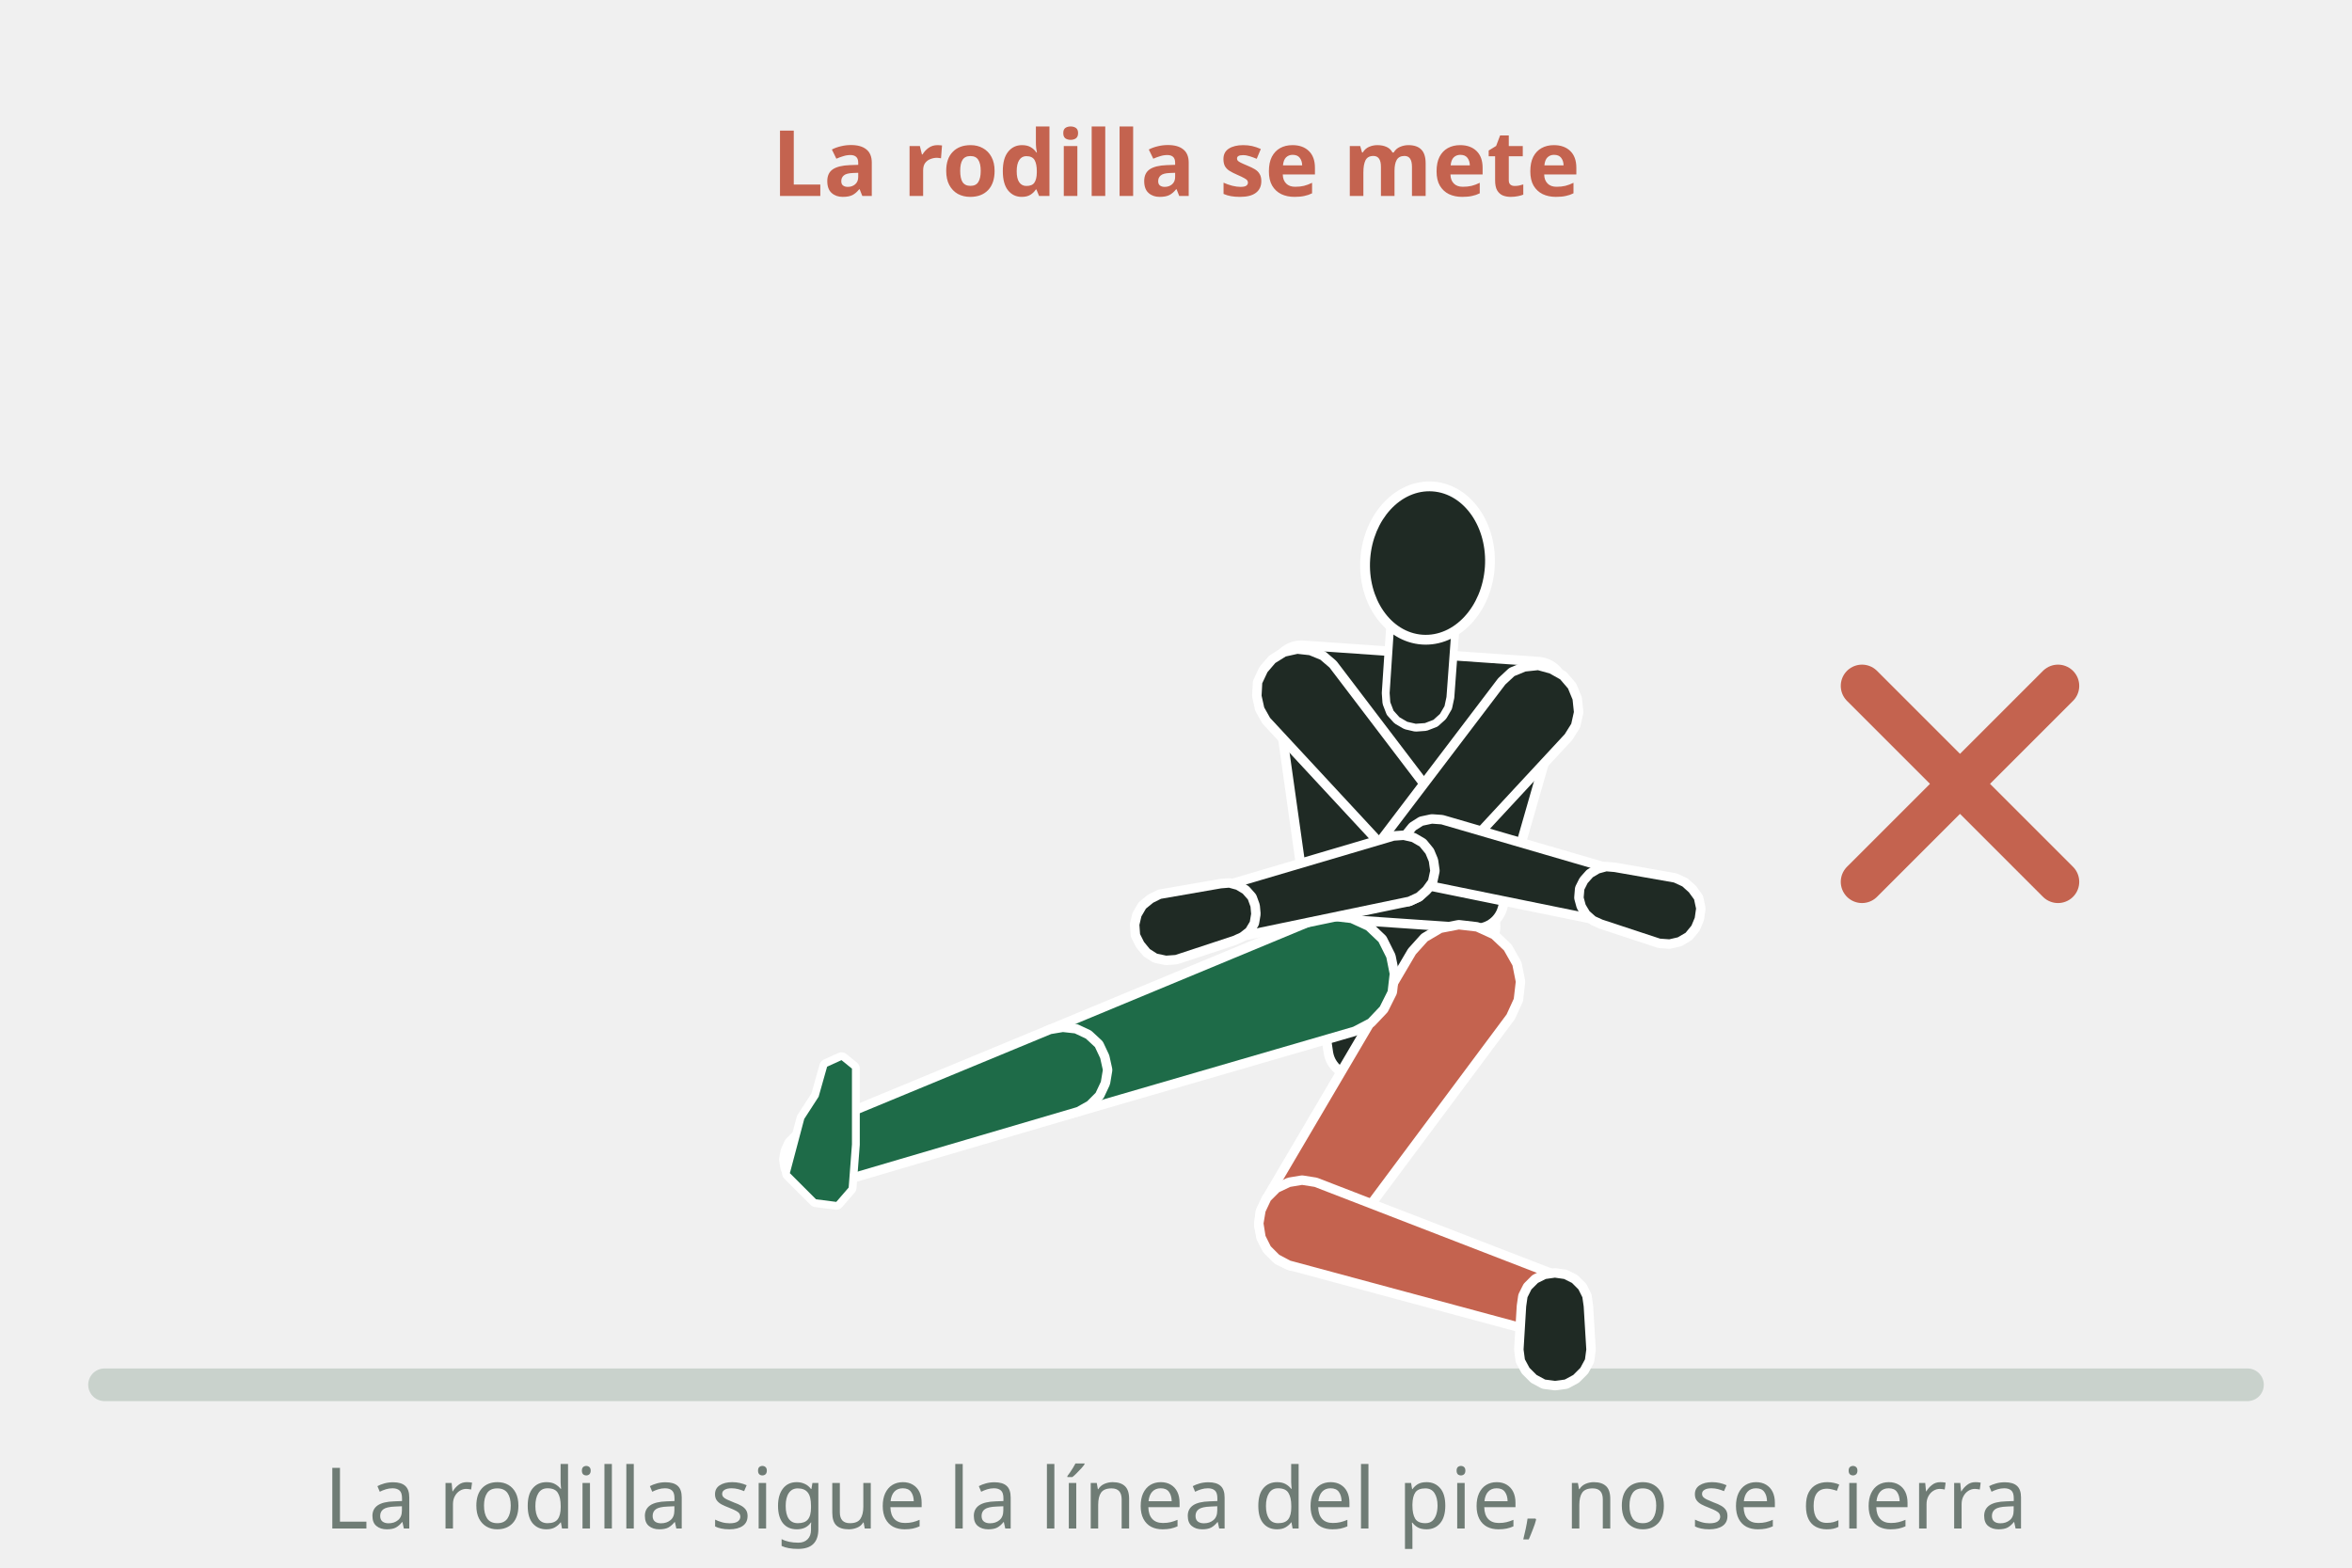
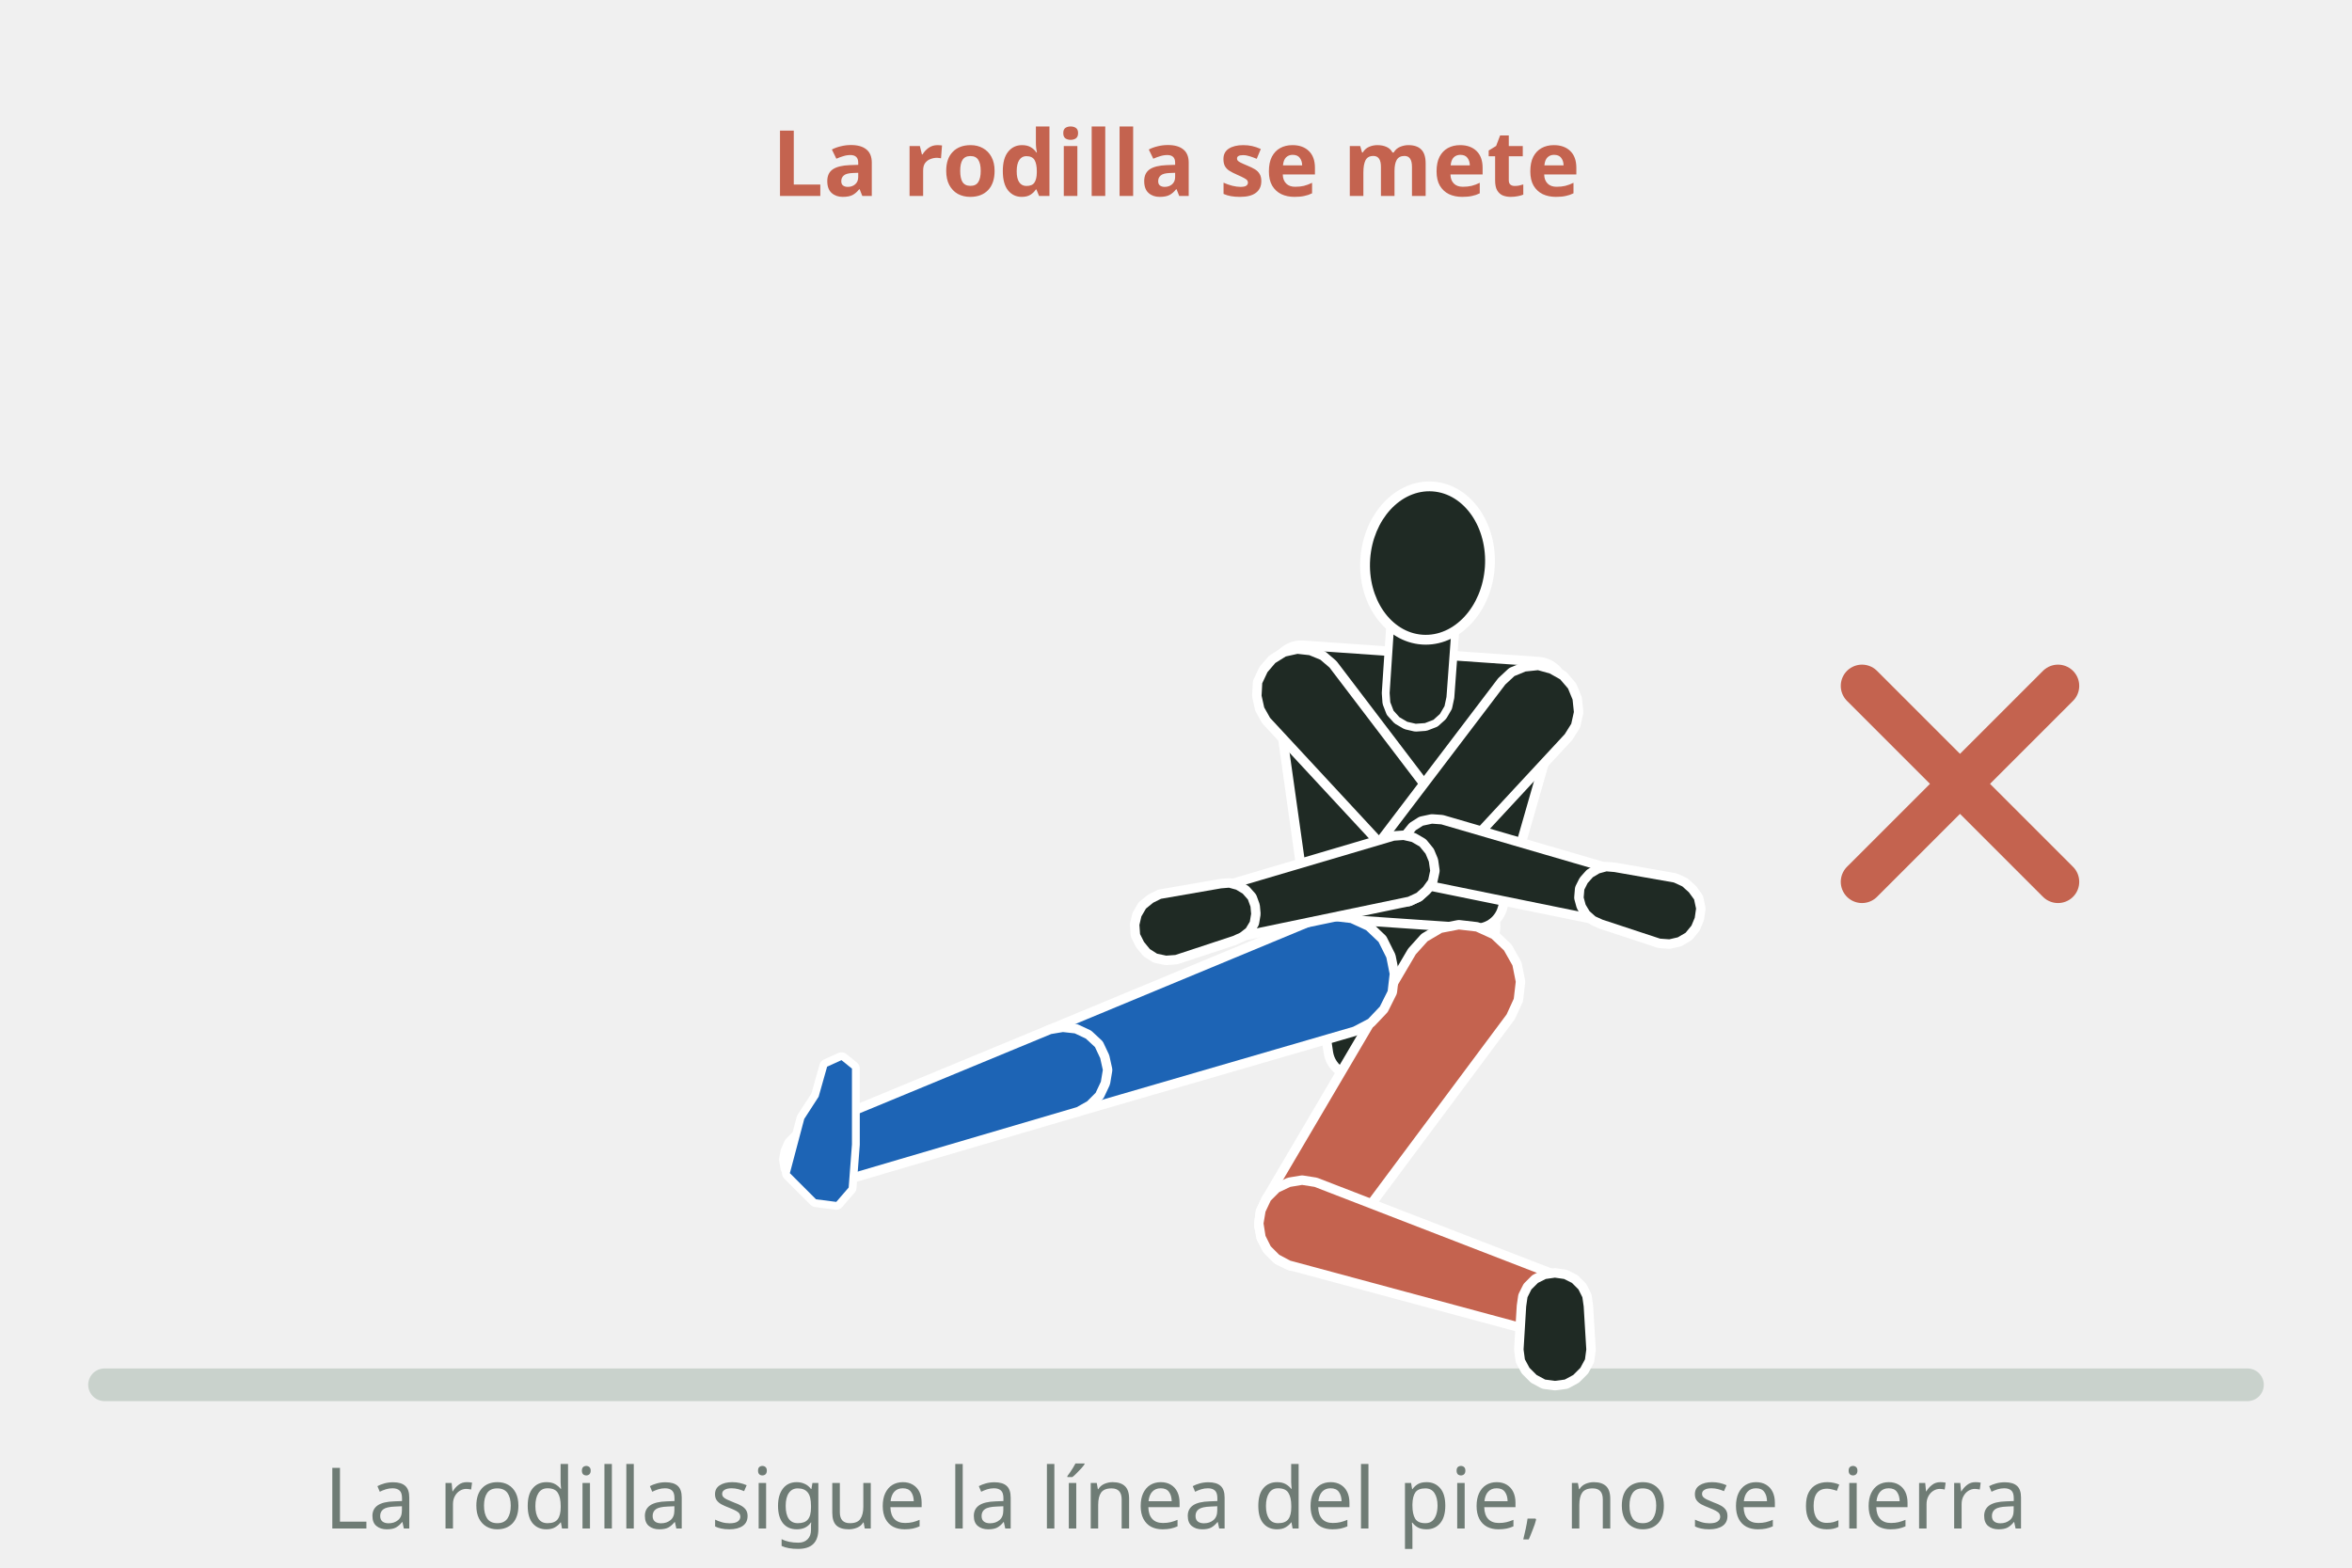
<svg xmlns="http://www.w3.org/2000/svg" viewBox="0 0 360 240" width="360" height="240" role="img" aria-label="Error: la rodilla que baja se mete hacia adentro">
  <style>
-     .izq { font: 700 14px system-ui, sans-serif; fill: #1E6B48; text-anchor: start }
-     .der { font: 700 14px system-ui, sans-serif; fill: #1E6B48; text-anchor: end }
-     .cen { font: 700 14px system-ui, sans-serif; fill: #1E6B48; text-anchor: middle }
+     .izq { font: 700 14px system-ui, sans-serif; fill: #1D64B5; text-anchor: start }
+     .der { font: 700 14px system-ui, sans-serif; fill: #1D64B5; text-anchor: end }
+     .cen { font: 700 14px system-ui, sans-serif; fill: #1D64B5; text-anchor: middle }
    .mal { font: 700 14px system-ui, sans-serif; fill: #c4634f; text-anchor: middle }
    .pie { font: 400 13px system-ui, sans-serif; fill: #6f7c75; text-anchor: middle }
  </style>
  <line x1="16" y1="212" x2="344" y2="212" stroke="#c9d2cc" stroke-width="5" stroke-linecap="round" />
  <path d="M204.5 140.4 L207.5 160.5 L218.9 161.3 L224.7 141.8 Z" fill="#ffffff" stroke="#ffffff" stroke-width="9.9" stroke-linejoin="round" />
  <path d="M204.5 140.4 L207.5 160.5 L218.9 161.3 L224.7 141.8 Z" fill="#1f2a24" stroke="#1f2a24" stroke-width="7.0" stroke-linejoin="round" />
  <path d="M199.2 103.0 L203.9 136.4 L225.9 137.9 L235.2 105.5 Z" fill="#ffffff" stroke="#ffffff" stroke-width="9.9" stroke-linejoin="round" />
  <path d="M199.2 103.0 L203.9 136.4 L225.9 137.9 L235.2 105.5 Z" fill="#1f2a24" stroke="#1f2a24" stroke-width="7.0" stroke-linejoin="round" />
  <path d="M222.4 93.1 L222.3 91.8 L221.7 90.5 L220.8 89.5 L219.6 88.7 L218.3 88.4 L216.9 88.6 L215.7 89.1 L214.6 90.0 L213.9 91.2 L213.6 92.5 L212.7 106.1 L212.8 107.5 L213.3 108.8 L214.2 109.8 L215.4 110.5 L216.7 110.8 L218.1 110.7 L219.4 110.2 L220.4 109.3 L221.1 108.1 L221.4 106.7 Z" fill="#ffffff" stroke="#ffffff" stroke-width="2.4" stroke-linejoin="round" />
  <path d="M222.4 93.1 L222.3 91.8 L221.7 90.5 L220.8 89.5 L219.6 88.7 L218.3 88.4 L216.9 88.6 L215.7 89.1 L214.6 90.0 L213.9 91.2 L213.6 92.5 L212.7 106.1 L212.8 107.5 L213.3 108.8 L214.2 109.8 L215.4 110.5 L216.7 110.8 L218.1 110.7 L219.4 110.2 L220.4 109.3 L221.1 108.1 L221.4 106.7 Z" fill="#1f2a24" />
  <ellipse cx="218.5" cy="86.2" rx="10.3" ry="12.5" fill="#ffffff" transform="rotate(4.0 218.5 86.2)" />
  <ellipse cx="218.5" cy="86.2" rx="8.8" ry="11.0" fill="#1f2a24" transform="rotate(4.0 218.5 86.2)" />
  <path d="M194.4 184.0 L193.6 185.7 L193.4 187.6 L193.8 189.4 L194.7 191.0 L196.0 192.3 L197.7 193.1 L199.6 193.3 L201.4 192.9 L203.0 192.0 L204.3 190.6 L230.6 155.3 L231.7 152.9 L232.0 150.3 L231.5 147.8 L230.2 145.5 L228.3 143.7 L225.9 142.6 L223.3 142.3 L220.7 142.8 L218.5 144.1 L216.7 146.1 Z" fill="#ffffff" stroke="#ffffff" stroke-width="2.9" stroke-linejoin="round" />
  <path d="M194.4 184.0 L193.6 185.7 L193.4 187.6 L193.8 189.4 L194.7 191.0 L196.0 192.3 L197.7 193.1 L199.6 193.3 L201.4 192.9 L203.0 192.0 L204.3 190.6 L230.6 155.3 L231.7 152.9 L232.0 150.3 L231.5 147.8 L230.2 145.5 L228.3 143.7 L225.9 142.6 L223.3 142.3 L220.7 142.8 L218.5 144.1 L216.7 146.1 Z" fill="#c4634f" />
  <path d="M160.9 158.3 L159.2 159.2 L157.9 160.6 L157.1 162.2 L156.9 164.1 L157.2 165.9 L158.1 167.5 L159.5 168.8 L161.1 169.6 L163.0 169.9 L164.8 169.5 L207.1 157.2 L209.4 156.0 L211.2 154.1 L212.4 151.7 L212.7 149.1 L212.2 146.6 L211.0 144.2 L209.1 142.4 L206.7 141.3 L204.1 141.0 L201.6 141.4 Z" fill="#ffffff" stroke="#ffffff" stroke-width="2.9" stroke-linejoin="round" />
-   <path d="M160.9 158.3 L159.2 159.2 L157.9 160.6 L157.1 162.2 L156.9 164.1 L157.2 165.9 L158.1 167.5 L159.5 168.8 L161.1 169.6 L163.0 169.9 L164.8 169.5 L207.1 157.2 L209.4 156.0 L211.2 154.1 L212.4 151.7 L212.7 149.1 L212.2 146.6 L211.0 144.2 L209.1 142.4 L206.7 141.3 L204.1 141.0 L201.6 141.4 Z" fill="#1E6B48" />
+   <path d="M160.9 158.3 L159.2 159.2 L157.9 160.6 L157.1 162.2 L156.9 164.1 L157.2 165.9 L158.1 167.5 L159.5 168.8 L161.1 169.6 L163.0 169.9 L164.8 169.5 L207.1 157.2 L209.4 156.0 L211.2 154.1 L212.4 151.7 L212.7 149.1 L212.2 146.6 L211.0 144.2 L209.1 142.4 L206.7 141.3 L204.1 141.0 L201.6 141.4 Z" fill="#1D64B5" />
  <path d="M236.8 203.6 L238.0 203.7 L239.1 203.6 L240.2 203.0 L241.0 202.2 L241.6 201.2 L241.7 200.0 L241.6 198.9 L241.0 197.8 L240.2 197.0 L239.2 196.4 L201.2 181.7 L199.3 181.4 L197.5 181.7 L195.8 182.5 L194.5 183.8 L193.7 185.5 L193.4 187.3 L193.7 189.2 L194.5 190.8 L195.8 192.1 L197.5 193.0 Z" fill="#ffffff" stroke="#ffffff" stroke-width="2.9" stroke-linejoin="round" />
  <path d="M236.8 203.6 L238.0 203.7 L239.1 203.6 L240.2 203.0 L241.0 202.2 L241.6 201.2 L241.7 200.0 L241.6 198.9 L241.0 197.8 L240.2 197.0 L239.2 196.4 L201.2 181.7 L199.3 181.4 L197.5 181.7 L195.8 182.5 L194.5 183.8 L193.7 185.5 L193.4 187.3 L193.7 189.2 L194.5 190.8 L195.8 192.1 L197.5 193.0 Z" fill="#c4634f" />
  <path d="M123.2 173.9 L122.2 174.5 L121.4 175.3 L120.9 176.4 L120.7 177.5 L120.9 178.7 L121.5 179.7 L122.3 180.5 L123.4 181.0 L124.5 181.2 L125.7 181.0 L164.8 169.5 L166.4 168.6 L167.7 167.3 L168.5 165.6 L168.8 163.8 L168.4 162.0 L167.6 160.3 L166.2 159.0 L164.5 158.2 L162.7 158.0 L160.9 158.3 Z" fill="#ffffff" stroke="#ffffff" stroke-width="2.9" stroke-linejoin="round" />
-   <path d="M123.2 173.9 L122.2 174.5 L121.4 175.3 L120.9 176.4 L120.7 177.5 L120.9 178.7 L121.5 179.7 L122.3 180.5 L123.4 181.0 L124.5 181.2 L125.7 181.0 L164.8 169.5 L166.4 168.6 L167.7 167.3 L168.5 165.6 L168.8 163.8 L168.4 162.0 L167.6 160.3 L166.2 159.0 L164.5 158.2 L162.7 158.0 L160.9 158.3 Z" fill="#1E6B48" />
+   <path d="M123.2 173.9 L122.2 174.5 L121.4 175.3 L120.9 176.4 L120.7 177.5 L120.9 178.7 L121.5 179.7 L122.3 180.5 L123.4 181.0 L124.5 181.2 L125.7 181.0 L164.8 169.5 L166.4 168.6 L167.7 167.3 L168.5 165.6 L168.8 163.8 L168.4 162.0 L167.6 160.3 L166.2 159.0 L164.5 158.2 L162.7 158.0 L160.9 158.3 Z" fill="#1D64B5" />
  <path d="M233.2 206.6 L233.4 208.1 L234.1 209.4 L235.2 210.5 L236.5 211.2 L238.0 211.4 L239.5 211.2 L240.8 210.5 L241.9 209.4 L242.6 208.1 L242.8 206.6 L242.4 200.0 L242.2 198.6 L241.6 197.4 L240.6 196.4 L239.4 195.8 L238.0 195.6 L236.6 195.8 L235.4 196.4 L234.4 197.4 L233.8 198.6 L233.6 200.0 Z" fill="#ffffff" stroke="#ffffff" stroke-width="2.9" stroke-linejoin="round" />
  <path d="M233.2 206.6 L233.4 208.1 L234.1 209.4 L235.2 210.5 L236.5 211.2 L238.0 211.4 L239.5 211.2 L240.8 210.5 L241.9 209.4 L242.6 208.1 L242.8 206.6 L242.4 200.0 L242.2 198.6 L241.6 197.4 L240.6 196.4 L239.4 195.8 L238.0 195.6 L236.6 195.8 L235.4 196.4 L234.4 197.4 L233.8 198.6 L233.6 200.0 Z" fill="#1f2a24" />
  <path d="M120.9 179.6 L123.1 171.3 L125.3 167.9 L126.6 163.3 L128.8 162.3 L130.4 163.6 L130.4 175.2 L129.9 181.8 L128.0 184.0 L124.9 183.6 Z" fill="#ffffff" stroke="#ffffff" stroke-width="2.4" stroke-linejoin="round" />
-   <path d="M120.9 179.6 L123.1 171.3 L125.3 167.9 L126.6 163.3 L128.8 162.3 L130.4 163.6 L130.4 175.2 L129.9 181.8 L128.0 184.0 L124.9 183.6 Z" fill="#1E6B48" />
+   <path d="M120.9 179.6 L123.1 171.3 L125.3 167.9 L126.6 163.3 L128.8 162.3 L130.4 163.6 L130.4 175.2 L129.9 181.8 L128.0 184.0 L124.9 183.6 Z" fill="#1D64B5" />
  <path d="M216.1 133.3 L217.2 134.2 L218.4 134.8 L219.8 134.9 L221.1 134.6 L222.3 133.9 L223.2 132.8 L223.8 131.6 L223.9 130.2 L223.6 128.8 L222.9 127.7 L203.5 102.2 L202.1 101.0 L200.4 100.3 L198.6 100.1 L196.8 100.5 L195.2 101.5 L194.0 102.9 L193.2 104.6 L193.1 106.5 L193.5 108.3 L194.4 109.9 Z" fill="#ffffff" stroke="#ffffff" stroke-width="2.9" stroke-linejoin="round" />
  <path d="M216.1 133.3 L217.2 134.2 L218.4 134.8 L219.8 134.9 L221.1 134.6 L222.3 133.9 L223.2 132.8 L223.8 131.6 L223.9 130.2 L223.6 128.8 L222.9 127.7 L203.5 102.2 L202.1 101.0 L200.4 100.3 L198.6 100.1 L196.8 100.5 L195.2 101.5 L194.0 102.9 L193.2 104.6 L193.1 106.5 L193.5 108.3 L194.4 109.9 Z" fill="#1f2a24" />
  <path d="M211.1 130.2 L210.4 131.4 L210.1 132.7 L210.2 134.1 L210.7 135.3 L211.6 136.4 L212.8 137.1 L214.2 137.4 L215.5 137.3 L216.8 136.7 L217.8 135.8 L239.5 112.4 L240.5 110.8 L240.9 109.0 L240.7 107.1 L240.0 105.4 L238.8 104.0 L237.2 103.1 L235.4 102.6 L233.5 102.8 L231.8 103.5 L230.4 104.8 Z" fill="#ffffff" stroke="#ffffff" stroke-width="2.9" stroke-linejoin="round" />
  <path d="M211.1 130.2 L210.4 131.4 L210.1 132.7 L210.2 134.1 L210.7 135.3 L211.6 136.4 L212.8 137.1 L214.2 137.4 L215.5 137.3 L216.8 136.7 L217.8 135.8 L239.5 112.4 L240.5 110.8 L240.9 109.0 L240.7 107.1 L240.0 105.4 L238.8 104.0 L237.2 103.1 L235.4 102.6 L233.5 102.8 L231.8 103.5 L230.4 104.8 Z" fill="#1f2a24" />
  <path d="M245.4 140.3 L246.4 140.4 L247.4 140.2 L248.3 139.7 L249.0 138.9 L249.4 137.9 L249.5 136.9 L249.2 135.9 L248.7 135.0 L247.9 134.3 L247.0 133.9 L220.6 126.2 L219.2 126.1 L217.8 126.4 L216.7 127.1 L215.8 128.2 L215.2 129.4 L215.1 130.8 L215.4 132.1 L216.1 133.3 L217.2 134.2 L218.4 134.8 Z" fill="#ffffff" stroke="#ffffff" stroke-width="2.9" stroke-linejoin="round" />
  <path d="M245.4 140.3 L246.4 140.4 L247.4 140.2 L248.3 139.7 L249.0 138.9 L249.4 137.9 L249.5 136.9 L249.2 135.9 L248.7 135.0 L247.9 134.3 L247.0 133.9 L220.6 126.2 L219.2 126.1 L217.8 126.4 L216.7 127.1 L215.8 128.2 L215.2 129.4 L215.1 130.8 L215.4 132.1 L216.1 133.3 L217.2 134.2 L218.4 134.8 Z" fill="#1f2a24" />
  <path d="M187.0 136.5 L186.0 136.9 L185.3 137.5 L184.7 138.4 L184.5 139.4 L184.6 140.5 L185.0 141.4 L185.7 142.2 L186.6 142.7 L187.6 143.0 L188.6 142.9 L215.5 137.3 L216.8 136.7 L217.8 135.8 L218.6 134.7 L218.9 133.3 L218.7 131.9 L218.2 130.7 L217.3 129.6 L216.1 128.9 L214.8 128.6 L213.4 128.7 Z" fill="#ffffff" stroke="#ffffff" stroke-width="2.9" stroke-linejoin="round" />
  <path d="M187.0 136.5 L186.0 136.9 L185.3 137.5 L184.7 138.4 L184.5 139.4 L184.6 140.5 L185.0 141.4 L185.7 142.2 L186.6 142.7 L187.6 143.0 L188.6 142.9 L215.5 137.3 L216.8 136.7 L217.8 135.8 L218.6 134.7 L218.9 133.3 L218.7 131.9 L218.2 130.7 L217.3 129.6 L216.1 128.9 L214.8 128.6 L213.4 128.7 Z" fill="#1f2a24" />
  <path d="M254.1 143.7 L255.5 143.8 L256.8 143.5 L258.0 142.8 L258.9 141.7 L259.4 140.5 L259.6 139.1 L259.3 137.7 L258.5 136.6 L257.5 135.7 L256.2 135.1 L247.1 133.5 L245.9 133.4 L244.8 133.7 L243.8 134.3 L243.0 135.2 L242.5 136.2 L242.4 137.4 L242.7 138.5 L243.3 139.5 L244.2 140.3 L245.3 140.8 Z" fill="#ffffff" stroke="#ffffff" stroke-width="2.9" stroke-linejoin="round" />
  <path d="M254.1 143.7 L255.5 143.8 L256.8 143.5 L258.0 142.8 L258.9 141.7 L259.4 140.5 L259.6 139.1 L259.3 137.7 L258.5 136.6 L257.5 135.7 L256.2 135.1 L247.1 133.5 L245.9 133.4 L244.8 133.7 L243.8 134.3 L243.0 135.2 L242.5 136.2 L242.4 137.4 L242.7 138.5 L243.3 139.5 L244.2 140.3 L245.3 140.8 Z" fill="#1f2a24" />
  <path d="M177.7 137.6 L176.5 138.2 L175.4 139.1 L174.7 140.3 L174.4 141.6 L174.5 143.0 L175.1 144.2 L176.0 145.3 L177.1 146.0 L178.5 146.3 L179.9 146.2 L188.7 143.3 L189.8 142.8 L190.7 142.1 L191.3 141.1 L191.5 139.9 L191.4 138.8 L191.0 137.7 L190.2 136.8 L189.2 136.2 L188.1 135.9 L186.9 136.0 Z" fill="#ffffff" stroke="#ffffff" stroke-width="2.9" stroke-linejoin="round" />
  <path d="M177.7 137.6 L176.5 138.2 L175.4 139.1 L174.7 140.3 L174.4 141.6 L174.5 143.0 L175.1 144.2 L176.0 145.3 L177.1 146.0 L178.5 146.3 L179.9 146.2 L188.7 143.3 L189.8 142.8 L190.7 142.1 L191.3 141.1 L191.5 139.9 L191.4 138.8 L191.0 137.7 L190.2 136.8 L189.2 136.2 L188.1 135.9 L186.9 136.0 Z" fill="#1f2a24" />
  <path d="M285 105 L315 135 M315 105 L285 135" stroke="#c4634f" stroke-width="6.5" stroke-linecap="round" />
  <text class="mal" x="180" y="30">La rodilla se mete</text>
  <text class="pie" x="180" y="234">La rodilla sigue la línea del pie, no se cierra</text>
</svg>
